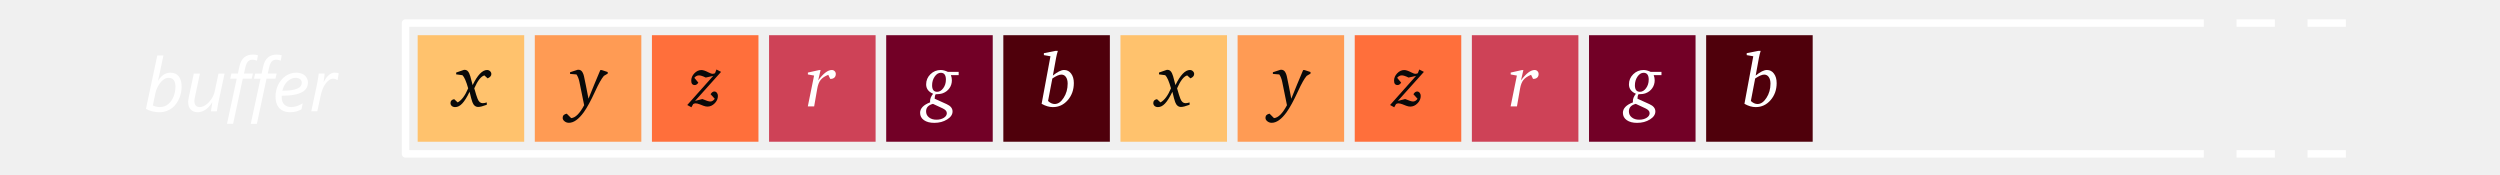
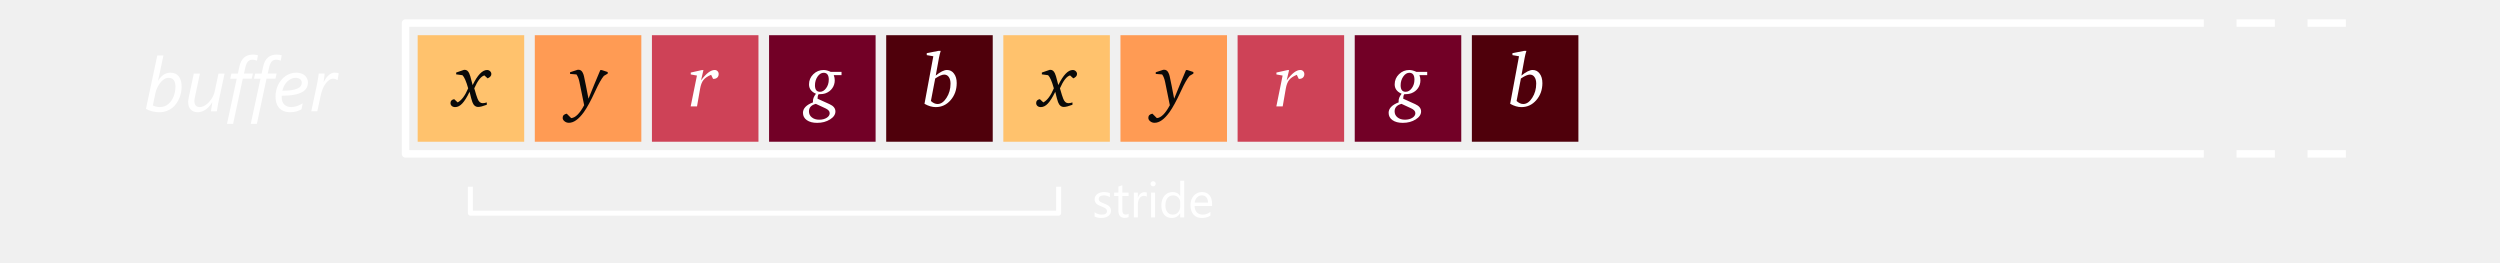
- <svg xmlns="http://www.w3.org/2000/svg" width="200mm" height="14mm" viewBox="0 0 150 10.5" version="1.1" id="svg45051" xml:space="preserve">
+ <svg xmlns="http://www.w3.org/2000/svg" width="200mm" height="21mm" viewBox="0 0 150 15.75" version="1.1" id="svg45051" xml:space="preserve">
  <defs id="defs45048">
    <clipPath clipPathUnits="userSpaceOnUse" id="clipPath36213">
      <path style="fill:#c8c8c8;fill-opacity:1;stroke:none;stroke-width:0.266;stroke-linejoin:round;stroke-dasharray:none;stroke-opacity:1" d="m 1.693,1.552 v 4.792 l 5.322,2.779e-4 V 1.301 Z" id="path36215" />
    </clipPath>
    <g id="id-33d38a86-213f-4216-83fe-e5d3aaf5a9a0-7">
      <g id="id-63081c7e-d8f8-4499-af6a-5584df8cef2c-8" />
      <g id="id-89c9330e-e3e8-40ee-a9c4-adcd40504994-4">
        <path d="m 2.578,-6.812 c 0,0 0,-0.109 -0.141,-0.109 -0.219,0 -0.953,0.078 -1.219,0.109 -0.078,0 -0.188,0.016 -0.188,0.203 0,0.109 0.109,0.109 0.25,0.109 0.484,0 0.5,0.094 0.5,0.172 L 1.75,-6.125 0.484,-1.141 C 0.453,-1.031 0.438,-0.969 0.438,-0.812 c 0,0.578 0.438,0.922 0.906,0.922 0.328,0 0.578,-0.203 0.75,-0.562 0.172,-0.375 0.297,-0.953 0.297,-0.969 0,-0.109 -0.094,-0.109 -0.125,-0.109 -0.094,0 -0.109,0.047 -0.125,0.188 C 1.969,-0.703 1.781,-0.109 1.375,-0.109 c -0.297,0 -0.297,-0.312 -0.297,-0.453 0,-0.25 0.016,-0.297 0.062,-0.484 z m 0,0" id="id-afb6c5ea-f609-4038-81a3-b442c04c5ccb-0" />
      </g>
    </g>
    <g id="id-55b47f2a-5c53-4407-8cc8-4ebd0b246e83-4">
      <g id="id-22311807-f4f7-4eb3-8e47-32da44d9ab5c-0" />
      <g id="id-e0a4b2e1-1d49-41ac-8a2b-695fdf429c38-1">
        <path d="m 4.75,-2.359 c 0,-1.562 -0.922,-2.047 -1.656,-2.047 -1.375,0 -2.688,1.422 -2.688,2.828 0,0.938 0.594,1.688 1.625,1.688 0.625,0 1.344,-0.234 2.094,-0.844 0.125,0.531 0.453,0.844 0.906,0.844 0.531,0 0.844,-0.547 0.844,-0.703 0,-0.078 -0.062,-0.109 -0.125,-0.109 -0.062,0 -0.094,0.031 -0.125,0.109 -0.188,0.484 -0.547,0.484 -0.562,0.484 -0.312,0 -0.312,-0.781 -0.312,-1.016 0,-0.203 0,-0.234 0.109,-0.344 C 5.797,-2.656 6,-3.812 6,-3.812 6,-3.844 5.984,-3.922 5.875,-3.922 c -0.094,0 -0.094,0.031 -0.141,0.219 -0.188,0.625 -0.516,1.375 -0.984,1.969 z m -0.656,1.375 c -0.891,0.766 -1.656,0.875 -2.047,0.875 -0.594,0 -0.906,-0.453 -0.906,-1.094 0,-0.484 0.266,-1.562 0.578,-2.062 C 2.188,-4 2.734,-4.188 3.078,-4.188 c 0.984,0 0.984,1.312 0.984,2.078 0,0.375 0,0.953 0.031,1.125 z m 0,0" id="id-91dcec1b-b5af-4567-bde2-8eff75e689b9-5" />
      </g>
    </g>
  </defs>
  <g id="layer1">
-     <g aria-label="buffer" transform="scale(1.000053,0.9999469)" id="text2075" style="font-size:4.527px;line-height:1.25;font-family:'Lucida Console';-inkscape-font-specification:'Lucida Console';letter-spacing:0px;word-spacing:0px;fill:#ffffff;stroke-width:0.255;fill-opacity:1">
+     <g aria-label="buffer" transform="scale(1.000053,0.9999469)" id="text2075" style="font-size:4.527px;line-height:1.25;font-family:'Lucida Console';-inkscape-font-specification:'Lucida Console';letter-spacing:0px;word-spacing:0px;fill:#ffffff;fill-opacity:1;stroke-width:0.255">
      <path d="m 10.898,5.207 q 0,0.15 -0.031,0.323 -0.031,0.17 -0.099,0.34 -0.069,0.168 -0.175,0.325 -0.106,0.157 -0.256,0.276 -0.148,0.119 -0.345,0.192 -0.195,0.071 -0.442,0.071 -0.102,0 -0.21,-0.015 Q 9.232,6.706 9.128,6.679 9.024,6.652 8.929,6.615 8.834,6.577 8.757,6.529 L 9.437,3.328 H 9.804 L 9.577,4.411 Q 9.552,4.52 9.526,4.639 9.502,4.758 9.477,4.851 h 0.004 q 0.071,-0.113 0.15,-0.203 0.08,-0.091 0.17,-0.155 0.093,-0.064 0.197,-0.097 0.106,-0.035 0.23,-0.035 0.323,0 0.495,0.221 0.175,0.221 0.175,0.626 z m -0.371,0.009 q 0,-0.126 -0.024,-0.228 -0.022,-0.102 -0.073,-0.172 -0.049,-0.071 -0.126,-0.108 -0.077,-0.038 -0.188,-0.038 -0.139,0 -0.267,0.082 Q 9.72,4.833 9.614,4.968 9.508,5.103 9.431,5.273 9.353,5.443 9.318,5.62 L 9.17,6.325 q 0.075,0.042 0.188,0.071 0.115,0.029 0.236,0.029 0.157,0 0.287,-0.051 0.13,-0.053 0.234,-0.144 0.104,-0.091 0.181,-0.21 0.077,-0.119 0.128,-0.252 0.051,-0.135 0.075,-0.276 0.027,-0.144 0.027,-0.276 z" style="font-style:italic;font-family:'Segoe UI';-inkscape-font-specification:'Segoe UI Italic';fill:#ffffff;fill-opacity:1" id="path5004" />
      <path d="m 13.126,6.036 q -0.02,0.086 -0.038,0.179 -0.015,0.093 -0.031,0.179 -0.015,0.086 -0.027,0.161 -0.011,0.075 -0.018,0.124 h -0.354 q 0.011,-0.086 0.024,-0.179 0.015,-0.095 0.029,-0.175 0.015,-0.093 0.029,-0.181 h -0.009 q -0.077,0.122 -0.172,0.23 -0.093,0.106 -0.203,0.188 -0.108,0.08 -0.232,0.126 -0.122,0.046 -0.254,0.046 -0.146,0 -0.256,-0.046 -0.108,-0.044 -0.181,-0.126 -0.073,-0.082 -0.111,-0.197 -0.035,-0.115 -0.035,-0.256 0,-0.029 0.009,-0.086 0.009,-0.057 0.02,-0.124 0.011,-0.066 0.024,-0.13 0.015,-0.066 0.024,-0.113 l 0.263,-1.24 h 0.367 l -0.281,1.326 q -0.009,0.035 -0.018,0.082 -0.009,0.046 -0.018,0.093 -0.007,0.046 -0.011,0.086 -0.004,0.038 -0.004,0.06 0,0.166 0.08,0.265 0.082,0.097 0.243,0.097 0.097,0 0.195,-0.04 0.097,-0.04 0.188,-0.106 0.093,-0.069 0.175,-0.157 0.082,-0.091 0.148,-0.19 0.066,-0.102 0.113,-0.208 0.046,-0.106 0.069,-0.203 l 0.236,-1.105 h 0.365 z" style="font-style:italic;font-family:'Segoe UI';-inkscape-font-specification:'Segoe UI Italic';fill:#ffffff;fill-opacity:1" id="path5006" />
-       <path d="m 15.416,3.642 q -0.022,-0.011 -0.053,-0.02 -0.031,-0.011 -0.066,-0.02 -0.035,-0.009 -0.075,-0.013 -0.038,-0.007 -0.073,-0.007 -0.181,0 -0.281,0.119 -0.097,0.117 -0.148,0.351 l -0.082,0.362 h 0.535 l -0.073,0.307 h -0.535 l -0.579,2.708 h -0.367 l 0.584,-2.708 h -0.389 l 0.069,-0.307 h 0.389 l 0.091,-0.42 q 0.042,-0.195 0.117,-0.332 0.075,-0.137 0.179,-0.223 0.104,-0.086 0.234,-0.126 0.133,-0.04 0.29,-0.04 0.082,0 0.159,0.013 0.08,0.013 0.135,0.031 z" style="font-style:italic;font-family:'Segoe UI';-inkscape-font-specification:'Segoe UI Italic';fill:#ffffff;fill-opacity:1" id="path5008" />
-       <path d="m 16.842,3.642 q -0.022,-0.011 -0.053,-0.02 -0.031,-0.011 -0.066,-0.02 -0.035,-0.009 -0.075,-0.013 -0.038,-0.007 -0.073,-0.007 -0.181,0 -0.281,0.119 -0.097,0.117 -0.148,0.351 l -0.082,0.362 h 0.535 l -0.073,0.307 H 15.991 L 15.412,7.431 H 15.045 L 15.628,4.723 h -0.389 l 0.069,-0.307 h 0.389 l 0.091,-0.42 q 0.042,-0.195 0.117,-0.332 0.075,-0.137 0.179,-0.223 0.104,-0.086 0.234,-0.126 0.133,-0.04 0.29,-0.04 0.082,0 0.159,0.013 0.08,0.013 0.135,0.031 z" style="font-style:italic;font-family:'Segoe UI';-inkscape-font-specification:'Segoe UI Italic';fill:#ffffff;fill-opacity:1" id="path5010" />
+       <path d="m 15.416,3.642 q -0.022,-0.011 -0.053,-0.02 -0.031,-0.011 -0.066,-0.02 -0.035,-0.009 -0.075,-0.013 -0.038,-0.007 -0.073,-0.007 -0.181,0 -0.281,0.119 -0.097,0.117 -0.148,0.351 l -0.082,0.362 h 0.535 l -0.073,0.307 H 14.565 L 13.986,7.431 h -0.367 l 0.584,-2.708 h -0.389 l 0.069,-0.307 h 0.389 l 0.091,-0.42 q 0.042,-0.195 0.117,-0.332 0.075,-0.137 0.179,-0.223 0.104,-0.086 0.234,-0.126 0.133,-0.04 0.29,-0.04 0.082,0 0.159,0.013 0.08,0.013 0.135,0.031 z" style="font-style:italic;font-family:'Segoe UI';-inkscape-font-specification:'Segoe UI Italic';fill:#ffffff;fill-opacity:1" id="path5008" />
+       <path d="M 16.842,3.642 Q 16.82,3.631 16.789,3.622 16.758,3.611 16.723,3.602 16.687,3.593 16.647,3.589 q -0.038,-0.007 -0.073,-0.007 -0.181,0 -0.281,0.119 -0.097,0.117 -0.148,0.351 l -0.082,0.362 h 0.535 l -0.073,0.307 H 15.991 L 15.412,7.431 H 15.045 L 15.628,4.723 h -0.389 l 0.069,-0.307 h 0.389 l 0.091,-0.42 q 0.042,-0.195 0.117,-0.332 0.075,-0.137 0.179,-0.223 0.104,-0.086 0.234,-0.126 0.133,-0.04 0.29,-0.04 0.082,0 0.159,0.013 0.08,0.013 0.135,0.031 z" style="font-style:italic;font-family:'Segoe UI';-inkscape-font-specification:'Segoe UI Italic';fill:#ffffff;fill-opacity:1" id="path5010" />
      <path d="m 18.475,4.946 q 0,0.179 -0.08,0.327 -0.08,0.146 -0.263,0.252 -0.183,0.104 -0.484,0.161 -0.301,0.057 -0.743,0.06 -0.004,0.024 -0.004,0.051 0,0.024 0,0.044 0,0.119 0.033,0.225 0.033,0.106 0.102,0.186 0.071,0.08 0.179,0.126 0.111,0.046 0.261,0.046 0.153,0 0.334,-0.057 0.183,-0.06 0.349,-0.168 l -0.069,0.358 q -0.122,0.071 -0.29,0.124 -0.168,0.053 -0.376,0.053 -0.25,0 -0.422,-0.077 -0.17,-0.077 -0.276,-0.206 -0.104,-0.13 -0.15,-0.298 -0.046,-0.17 -0.046,-0.356 0,-0.199 0.044,-0.382 0.044,-0.186 0.124,-0.345 0.082,-0.159 0.195,-0.29 0.113,-0.133 0.25,-0.225 0.137,-0.093 0.294,-0.144 0.157,-0.051 0.325,-0.051 0.175,0 0.307,0.046 0.135,0.046 0.223,0.128 0.091,0.08 0.137,0.186 0.046,0.106 0.046,0.225 z m -0.369,0.018 q 0,-0.139 -0.104,-0.217 -0.102,-0.077 -0.272,-0.077 -0.135,0 -0.261,0.06 -0.126,0.057 -0.232,0.161 -0.106,0.102 -0.183,0.245 -0.077,0.141 -0.113,0.307 0.316,0 0.537,-0.031 0.221,-0.033 0.36,-0.095 0.139,-0.062 0.203,-0.15 0.064,-0.091 0.064,-0.203 z" style="font-style:italic;font-family:'Segoe UI';-inkscape-font-specification:'Segoe UI Italic';fill:#ffffff;fill-opacity:1" id="path5012" />
      <path d="m 20.255,4.8 h -0.009 q -0.044,-0.027 -0.117,-0.051 -0.071,-0.027 -0.141,-0.027 -0.128,0 -0.245,0.084 -0.117,0.082 -0.214,0.219 -0.095,0.135 -0.168,0.309 -0.071,0.175 -0.111,0.358 l -0.212,0.986 h -0.362 l 0.318,-1.503 q 0.02,-0.093 0.04,-0.195 0.02,-0.102 0.035,-0.203 0.018,-0.102 0.031,-0.195 0.013,-0.093 0.02,-0.168 h 0.358 q -0.007,0.066 -0.015,0.141 -0.009,0.073 -0.018,0.144 -0.009,0.069 -0.018,0.126 -0.009,0.055 -0.013,0.086 h 0.009 q 0.071,-0.126 0.144,-0.228 0.073,-0.102 0.153,-0.172 0.082,-0.073 0.172,-0.113 0.091,-0.04 0.197,-0.04 0.062,0 0.122,0.013 0.062,0.011 0.111,0.024 z" style="font-style:italic;font-family:'Segoe UI';-inkscape-font-specification:'Segoe UI Italic';fill:#ffffff;fill-opacity:1" id="path5014" />
    </g>
    <rect style="opacity:1;fill:#ffc26d;fill-opacity:1;stroke-width:0.3;stroke-linejoin:round" id="rect732" width="6.392" height="6.392" x="25.06" y="2.112" rx="0" ry="0" />
    <rect style="opacity:1;fill:#ff9b54;fill-opacity:1;stroke-width:0.3;stroke-linejoin:round" id="rect2317" width="6.392" height="6.392" x="32.088" y="2.112" rx="0" ry="0" />
-     <rect style="opacity:1;fill:#ff6f3b;fill-opacity:1;stroke-width:0.3;stroke-linejoin:round" id="rect2319" width="6.392" height="6.392" x="39.116" y="2.112" rx="0" ry="0" />
-     <rect style="opacity:1;fill:#ce4257;fill-opacity:1;stroke-width:0.3;stroke-linejoin:round" id="rect2321" width="6.392" height="6.392" x="46.144" y="2.112" rx="0" ry="0" />
-     <rect style="opacity:1;fill:#720026;fill-opacity:1;stroke-width:0.3;stroke-linejoin:round" id="rect2323" width="6.392" height="6.392" x="53.172" y="2.112" rx="0" ry="0" />
-     <rect style="opacity:1;fill:#4f000b;fill-opacity:1;stroke-width:0.3;stroke-linejoin:round" id="rect2325" width="6.392" height="6.392" x="60.2" y="2.112" rx="0" ry="0" />
-     <rect style="opacity:1;fill:#ffc26d;fill-opacity:1;stroke-width:0.3;stroke-linejoin:round" id="rect3224" width="6.392" height="6.392" x="67.228" y="2.112" rx="0" ry="0" />
-     <rect style="opacity:1;fill:#ff9b54;fill-opacity:1;stroke-width:0.3;stroke-linejoin:round" id="rect3226" width="6.392" height="6.392" x="74.256" y="2.112" rx="0" ry="0" />
-     <rect style="opacity:1;fill:#ff6f3b;fill-opacity:1;stroke-width:0.3;stroke-linejoin:round" id="rect3228" width="6.392" height="6.392" x="81.284" y="2.112" rx="0" ry="0" />
-     <rect style="opacity:1;fill:#ce4257;fill-opacity:1;stroke-width:0.3;stroke-linejoin:round" id="rect3230" width="6.392" height="6.392" x="88.312" y="2.112" rx="0" ry="0" />
-     <rect style="opacity:1;fill:#720026;fill-opacity:1;stroke-width:0.3;stroke-linejoin:round" id="rect3232" width="6.392" height="6.392" x="95.341" y="2.112" rx="0" ry="0" />
-     <rect style="opacity:1;fill:#4f000b;fill-opacity:1;stroke-width:0.3;stroke-linejoin:round" id="rect3234" width="6.392" height="6.392" x="102.369" y="2.112" rx="0" ry="0" />
+     <rect style="opacity:1;fill:#ce4257;fill-opacity:1;stroke-width:0.3;stroke-linejoin:round" id="rect2321" width="6.392" height="6.392" x="39.116" y="2.112" rx="0" ry="0" />
+     <rect style="opacity:1;fill:#720026;fill-opacity:1;stroke-width:0.3;stroke-linejoin:round" id="rect2323" width="6.392" height="6.392" x="46.144" y="2.112" rx="0" ry="0" />
+     <rect style="opacity:1;fill:#4f000b;fill-opacity:1;stroke-width:0.3;stroke-linejoin:round" id="rect2325" width="6.392" height="6.392" x="53.172" y="2.112" rx="0" ry="0" />
+     <rect style="opacity:1;fill:#ffc26d;fill-opacity:1;stroke-width:0.3;stroke-linejoin:round" id="rect3224" width="6.392" height="6.392" x="60.2" y="2.112" rx="0" ry="0" />
+     <rect style="opacity:1;fill:#ff9b54;fill-opacity:1;stroke-width:0.3;stroke-linejoin:round" id="rect3226" width="6.392" height="6.392" x="67.228" y="2.112" rx="0" ry="0" />
+     <rect style="opacity:1;fill:#ce4257;fill-opacity:1;stroke-width:0.3;stroke-linejoin:round" id="rect3230" width="6.392" height="6.392" x="74.256" y="2.112" rx="0" ry="0" />
+     <rect style="opacity:1;fill:#720026;fill-opacity:1;stroke-width:0.3;stroke-linejoin:round" id="rect3232" width="6.392" height="6.392" x="81.284" y="2.112" rx="0" ry="0" />
+     <rect style="opacity:1;fill:#4f000b;fill-opacity:1;stroke-width:0.3;stroke-linejoin:round" id="rect3234" width="6.392" height="6.392" x="88.312" y="2.112" rx="0" ry="0" />
    <g id="g2047" transform="translate(5.65788,-19.23968)" style="stroke:#ffffff;stroke-opacity:1">
      <path style="opacity:1;fill:none;fill-opacity:1;stroke:#ffffff;stroke-width:0.45;stroke-linejoin:round;stroke-dasharray:none;stroke-opacity:1" d="M 126.572,28.472 H 18.674 l -1e-6,-7.848 H 126.572" id="path1936" />
      <path style="opacity:1;fill:none;fill-opacity:1;stroke:#ffffff;stroke-width:0.45;stroke-linejoin:round;stroke-dasharray:none;stroke-opacity:1" d="m 130.833,28.472 h -2.298 m 0,-7.848 h 2.298" id="path2036" />
      <path style="opacity:1;fill:none;fill-opacity:1;stroke:#ffffff;stroke-width:0.45;stroke-linejoin:round;stroke-dasharray:none;stroke-opacity:1" d="m 135.093,28.472 h -2.298 m 0,-7.848 h 2.298" id="path2042" />
    </g>
    <g aria-label="x" transform="scale(1.000053,0.9999469)" id="text3460" style="font-size:4.527px;line-height:1.25;font-family:'Lucida Console';-inkscape-font-specification:'Lucida Console';letter-spacing:0px;word-spacing:0px;fill:#090909;stroke-width:0.255">
-       <path d="m 29.479,4.444 q 0,0.158 -0.222,0.258 l -0.195,-0.177 q -0.303,0.081 -0.607,0.774 0.131,0.466 0.199,0.629 0.104,0.263 0.303,0.263 0.109,0 0.249,-0.045 v 0.14 q -0.344,0.131 -0.516,0.131 -0.24,0 -0.349,-0.29 -0.059,-0.154 -0.167,-0.62 -0.24,0.493 -0.444,0.706 -0.199,0.213 -0.421,0.213 -0.127,0 -0.204,-0.068 -0.077,-0.068 -0.077,-0.177 0,-0.19 0.222,-0.231 l 0.208,0.195 Q 27.813,5.956 28.089,5.299 27.912,4.67 27.745,4.512 L 27.369,4.462 V 4.353 L 27.826,4.195 q 0.023,-0.005 0.059,-0.005 0.167,0 0.263,0.204 0.041,0.091 0.068,0.181 0.027,0.091 0.14,0.53 0.444,-0.905 0.865,-0.905 0.109,0 0.181,0.072 0.077,0.068 0.077,0.172 z" style="font-style:italic;font-family:'Charter ITC TT';-inkscape-font-specification:'Charter ITC TT Italic'" id="path5017" />
+       <path d="m 29.479,4.444 q 0,0.158 -0.222,0.258 l -0.195,-0.177 q -0.303,0.081 -0.607,0.774 0.131,0.466 0.199,0.629 0.104,0.263 0.303,0.263 0.109,0 0.249,-0.045 V 6.286 q -0.344,0.131 -0.516,0.131 -0.24,0 -0.349,-0.29 -0.059,-0.154 -0.167,-0.62 -0.24,0.493 -0.444,0.706 -0.199,0.213 -0.421,0.213 -0.127,0 -0.204,-0.068 -0.077,-0.068 -0.077,-0.177 0,-0.19 0.222,-0.231 l 0.208,0.195 Q 27.813,5.956 28.089,5.299 27.912,4.67 27.745,4.512 L 27.369,4.462 V 4.353 L 27.826,4.195 q 0.023,-0.005 0.059,-0.005 0.167,0 0.263,0.204 0.041,0.091 0.068,0.181 0.027,0.091 0.14,0.53 0.444,-0.905 0.865,-0.905 0.109,0 0.181,0.072 0.077,0.068 0.077,0.172 z" style="font-style:italic;font-family:'Charter ITC TT';-inkscape-font-specification:'Charter ITC TT Italic'" id="path5017" />
    </g>
    <g aria-label="y" transform="scale(1.000053,0.9999469)" id="text3841" style="font-size:4.527px;line-height:1.25;font-family:'Lucida Console';-inkscape-font-specification:'Lucida Console';letter-spacing:0px;word-spacing:0px;fill:#090909;stroke-width:0.255">
      <path d="m 36.461,4.417 -0.231,0.136 q -0.213,0.249 -0.516,0.914 -0.398,0.865 -0.693,1.272 -0.457,0.629 -0.887,0.629 -0.154,0 -0.263,-0.091 -0.113,-0.086 -0.113,-0.208 0,-0.199 0.244,-0.249 l 0.267,0.267 q 0.38,-0.027 0.779,-0.774 L 34.768,4.937 Q 34.709,4.639 34.587,4.467 l -0.385,-0.032 v -0.1 l 0.444,-0.145 q 0.023,-0.005 0.059,-0.005 0.177,0 0.263,0.19 0.045,0.095 0.068,0.195 0.032,0.131 0.122,0.588 l 0.149,0.765 Q 35.642,5.087 36.017,4.204 h 0.086 l 0.358,0.118 z" style="font-style:italic;font-family:'Charter ITC TT';-inkscape-font-specification:'Charter ITC TT Italic'" id="path5020" />
    </g>
-     <g aria-label="z" transform="scale(1.000053,0.9999469)" id="text3845" style="font-size:4.527px;line-height:1.25;font-family:'Lucida Console';-inkscape-font-specification:'Lucida Console';letter-spacing:0px;word-spacing:0px;fill:#090909;stroke-width:0.255">
-       <path d="M 43.262,4.313 41.701,6.055 42.14,5.942 q 0.349,0.149 0.471,0.149 0.154,0 0.272,-0.163 L 42.633,5.653 q 0.1,-0.163 0.222,-0.163 0.091,0 0.154,0.077 0.063,0.077 0.063,0.19 0,0.249 -0.195,0.444 -0.19,0.195 -0.435,0.195 -0.104,0 -0.24,-0.05 -0.118,-0.045 -0.231,-0.091 -0.149,-0.054 -0.244,-0.054 -0.054,0 -0.136,0.041 l -0.109,0.195 -0.249,-0.136 1.557,-1.747 -0.448,0.1 q -0.263,-0.131 -0.403,-0.131 -0.163,0 -0.281,0.145 l 0.24,0.29 q -0.091,0.145 -0.213,0.145 -0.213,0 -0.213,-0.263 0,-0.244 0.186,-0.439 0.19,-0.199 0.426,-0.199 0.149,0 0.412,0.136 0.172,0.091 0.263,0.091 0.054,0 0.14,-0.036 l 0.086,-0.222 z" style="font-style:italic;font-family:'Charter ITC TT';-inkscape-font-specification:'Charter ITC TT Italic'" id="path5023" />
+     <g aria-label="r" transform="matrix(1.000053,0,0,0.9999469,-7.028103,0)" id="text3849" style="font-size:4.527px;line-height:1.25;font-family:'Lucida Console';-inkscape-font-specification:'Lucida Console';letter-spacing:0px;word-spacing:0px;fill:#ffffff;stroke-width:0.255">
+       <path d="m 50.145,4.444 q 0,0.131 -0.086,0.213 -0.086,0.077 -0.226,0.077 H 49.81 L 49.693,4.489 Q 49.38,4.616 49.236,4.797 49.091,4.978 49.032,5.322 L 48.846,6.386 H 48.466 L 48.842,4.534 48.471,4.467 V 4.353 l 0.67,-0.149 h 0.091 l -0.145,0.62 q 0.462,-0.625 0.819,-0.625 0.104,0 0.172,0.072 0.068,0.068 0.068,0.172 z" style="font-style:italic;font-family:'Charter ITC TT';-inkscape-font-specification:'Charter ITC TT Italic'" id="path5026" />
    </g>
-     <g aria-label="r" transform="scale(1.000053,0.9999469)" id="text3849" style="font-size:4.527px;line-height:1.25;font-family:'Lucida Console';-inkscape-font-specification:'Lucida Console';letter-spacing:0px;word-spacing:0px;fill:#ffffff;stroke-width:0.255">
-       <path d="m 50.145,4.444 q 0,0.131 -0.086,0.213 -0.086,0.077 -0.226,0.077 h -0.023 L 49.693,4.489 q -0.312,0.127 -0.457,0.308 -0.145,0.181 -0.204,0.525 l -0.186,1.064 h -0.38 l 0.376,-1.851 -0.371,-0.068 v -0.113 l 0.67,-0.149 h 0.091 l -0.145,0.62 q 0.462,-0.625 0.819,-0.625 0.104,0 0.172,0.072 0.068,0.068 0.068,0.172 z" style="font-style:italic;font-family:'Charter ITC TT';-inkscape-font-specification:'Charter ITC TT Italic'" id="path5026" />
-     </g>
-     <g aria-label="g" transform="scale(1.000053,0.9999469)" id="text3853" style="font-size:4.527px;line-height:1.25;font-family:'Lucida Console';-inkscape-font-specification:'Lucida Console';letter-spacing:0px;word-spacing:0px;fill:#ffffff;stroke-width:0.255">
+     <g aria-label="g" transform="matrix(1.000053,0,0,0.9999469,-7.028103,0)" id="text3853" style="font-size:4.527px;line-height:1.25;font-family:'Lucida Console';-inkscape-font-specification:'Lucida Console';letter-spacing:0px;word-spacing:0px;fill:#ffffff;stroke-width:0.255">
      <path d="m 57.517,4.507 h -0.466 q 0.059,0.163 0.059,0.308 0,0.267 -0.145,0.475 -0.145,0.208 -0.394,0.303 -0.172,0.063 -0.435,0.063 -0.059,0.104 -0.059,0.267 l 0.72,0.326 q 0.353,0.158 0.353,0.439 0,0.276 -0.326,0.48 -0.326,0.204 -0.77,0.204 -0.389,0 -0.62,-0.163 -0.231,-0.163 -0.231,-0.439 0,-0.398 0.602,-0.629 -0.004,-0.036 -0.004,-0.077 0,-0.208 0.181,-0.439 -0.416,-0.177 -0.416,-0.561 0,-0.358 0.258,-0.611 0.258,-0.253 0.62,-0.253 0.19,0 0.426,0.113 h 0.647 z m -0.765,0.276 q 0,-0.416 -0.308,-0.416 -0.208,0 -0.367,0.231 -0.154,0.226 -0.154,0.521 0,0.389 0.299,0.389 0.213,0 0.371,-0.217 0.158,-0.217 0.158,-0.507 z m 0.054,2.005 q 0,-0.172 -0.258,-0.29 L 55.974,6.232 q -0.412,0.109 -0.412,0.448 0,0.226 0.172,0.362 0.172,0.14 0.448,0.14 0.263,0 0.444,-0.113 0.181,-0.113 0.181,-0.281 z" style="font-style:italic;font-family:'Charter ITC TT';-inkscape-font-specification:'Charter ITC TT Italic'" id="path5029" />
    </g>
-     <g aria-label="b" transform="scale(1.000053,0.9999469)" id="text3857" style="font-size:4.527px;line-height:1.25;font-family:'Lucida Console';-inkscape-font-specification:'Lucida Console';letter-spacing:0px;word-spacing:0px;fill:#ffffff;stroke-width:0.255">
+     <g aria-label="b" transform="matrix(1.000053,0,0,0.9999469,-7.028103,0)" id="text3857" style="font-size:4.527px;line-height:1.25;font-family:'Lucida Console';-inkscape-font-specification:'Lucida Console';letter-spacing:0px;word-spacing:0px;fill:#ffffff;stroke-width:0.255">
      <path d="m 64.427,4.983 q 0,0.607 -0.367,1.028 -0.362,0.416 -0.892,0.416 -0.326,0 -0.674,-0.199 l 0.53,-2.852 -0.394,-0.068 V 3.19 l 0.688,-0.136 h 0.149 q -0.068,0.217 -0.104,0.416 L 63.169,4.534 q 0.412,-0.335 0.674,-0.335 0.263,0 0.421,0.217 0.163,0.217 0.163,0.566 z m -0.371,0.036 q 0,-0.253 -0.104,-0.398 -0.1,-0.145 -0.276,-0.145 -0.19,0 -0.539,0.235 l -0.258,1.349 q 0.195,0.181 0.398,0.181 0.303,0 0.539,-0.371 0.24,-0.371 0.24,-0.851 z" style="font-style:italic;font-family:'Charter ITC TT';-inkscape-font-specification:'Charter ITC TT Italic'" id="path5032" />
    </g>
-     <g aria-label="x" transform="scale(1.000053,0.9999469)" id="text3863" style="font-size:4.527px;line-height:1.25;font-family:'Lucida Console';-inkscape-font-specification:'Lucida Console';letter-spacing:0px;word-spacing:0px;fill:#090909;stroke-width:0.255">
-       <path d="m 71.645,4.444 q 0,0.158 -0.222,0.258 l -0.195,-0.177 q -0.303,0.081 -0.607,0.774 0.131,0.466 0.199,0.629 0.104,0.263 0.303,0.263 0.109,0 0.249,-0.045 v 0.14 q -0.344,0.131 -0.516,0.131 -0.24,0 -0.349,-0.29 -0.059,-0.154 -0.167,-0.62 -0.24,0.493 -0.444,0.706 -0.199,0.213 -0.421,0.213 -0.127,0 -0.204,-0.068 -0.077,-0.068 -0.077,-0.177 0,-0.19 0.222,-0.231 l 0.208,0.195 Q 69.979,5.956 70.255,5.299 70.079,4.67 69.911,4.512 L 69.536,4.462 V 4.353 L 69.993,4.195 q 0.023,-0.005 0.059,-0.005 0.167,0 0.263,0.204 0.041,0.091 0.068,0.181 0.027,0.091 0.14,0.53 0.444,-0.905 0.865,-0.905 0.109,0 0.181,0.072 0.077,0.068 0.077,0.172 z" style="font-style:italic;font-family:'Charter ITC TT';-inkscape-font-specification:'Charter ITC TT Italic'" id="path5035" />
+     <g aria-label="x" transform="matrix(1.000053,0,0,0.9999469,-7.028103,0)" id="text3863" style="font-size:4.527px;line-height:1.25;font-family:'Lucida Console';-inkscape-font-specification:'Lucida Console';letter-spacing:0px;word-spacing:0px;fill:#090909;stroke-width:0.255">
+       <path d="m 71.645,4.444 q 0,0.158 -0.222,0.258 l -0.195,-0.177 q -0.303,0.081 -0.607,0.774 0.131,0.466 0.199,0.629 0.104,0.263 0.303,0.263 0.109,0 0.249,-0.045 V 6.286 q -0.344,0.131 -0.516,0.131 -0.24,0 -0.349,-0.29 -0.059,-0.154 -0.167,-0.62 -0.24,0.493 -0.444,0.706 -0.199,0.213 -0.421,0.213 -0.127,0 -0.204,-0.068 -0.077,-0.068 -0.077,-0.177 0,-0.19 0.222,-0.231 l 0.208,0.195 Q 69.979,5.956 70.255,5.299 70.079,4.67 69.911,4.512 L 69.536,4.462 V 4.353 L 69.993,4.195 q 0.023,-0.005 0.059,-0.005 0.167,0 0.263,0.204 0.041,0.091 0.068,0.181 0.027,0.091 0.14,0.53 0.444,-0.905 0.865,-0.905 0.109,0 0.181,0.072 0.077,0.068 0.077,0.172 z" style="font-style:italic;font-family:'Charter ITC TT';-inkscape-font-specification:'Charter ITC TT Italic'" id="path5035" />
    </g>
-     <g aria-label="y" transform="scale(1.000053,0.9999469)" id="text3867" style="font-size:4.527px;line-height:1.25;font-family:'Lucida Console';-inkscape-font-specification:'Lucida Console';letter-spacing:0px;word-spacing:0px;fill:#090909;stroke-width:0.255">
+     <g aria-label="y" transform="matrix(1.000053,0,0,0.9999469,-7.028103,0)" id="text3867" style="font-size:4.527px;line-height:1.25;font-family:'Lucida Console';-inkscape-font-specification:'Lucida Console';letter-spacing:0px;word-spacing:0px;fill:#090909;stroke-width:0.255">
      <path d="m 78.627,4.417 -0.231,0.136 q -0.213,0.249 -0.516,0.914 -0.398,0.865 -0.693,1.272 -0.457,0.629 -0.887,0.629 -0.154,0 -0.263,-0.091 -0.113,-0.086 -0.113,-0.208 0,-0.199 0.244,-0.249 l 0.267,0.267 q 0.38,-0.027 0.779,-0.774 L 76.934,4.937 Q 76.876,4.639 76.753,4.467 L 76.369,4.435 v -0.1 l 0.444,-0.145 q 0.023,-0.005 0.059,-0.005 0.177,0 0.263,0.19 0.045,0.095 0.068,0.195 0.032,0.131 0.122,0.588 L 77.473,5.924 Q 77.808,5.087 78.184,4.204 h 0.086 l 0.358,0.118 z" style="font-style:italic;font-family:'Charter ITC TT';-inkscape-font-specification:'Charter ITC TT Italic'" id="path5038" />
    </g>
-     <g aria-label="z" transform="scale(1.000053,0.9999469)" id="text3871" style="font-size:4.527px;line-height:1.25;font-family:'Lucida Console';-inkscape-font-specification:'Lucida Console';letter-spacing:0px;word-spacing:0px;fill:#090909;stroke-width:0.255">
-       <path d="M 85.429,4.313 83.867,6.055 84.306,5.942 q 0.349,0.149 0.471,0.149 0.154,0 0.272,-0.163 L 84.8,5.653 q 0.1,-0.163 0.222,-0.163 0.091,0 0.154,0.077 0.063,0.077 0.063,0.19 0,0.249 -0.195,0.444 -0.19,0.195 -0.435,0.195 -0.104,0 -0.24,-0.05 -0.118,-0.045 -0.231,-0.091 -0.149,-0.054 -0.244,-0.054 -0.054,0 -0.136,0.041 l -0.109,0.195 -0.249,-0.136 1.557,-1.747 -0.448,0.1 q -0.263,-0.131 -0.403,-0.131 -0.163,0 -0.281,0.145 l 0.24,0.29 q -0.091,0.145 -0.213,0.145 -0.213,0 -0.213,-0.263 0,-0.244 0.186,-0.439 0.19,-0.199 0.426,-0.199 0.149,0 0.412,0.136 0.172,0.091 0.263,0.091 0.054,0 0.14,-0.036 l 0.086,-0.222 z" style="font-style:italic;font-family:'Charter ITC TT';-inkscape-font-specification:'Charter ITC TT Italic'" id="path5041" />
+     <g aria-label="r" transform="matrix(1.000053,0,0,0.9999469,-14.05621,0)" id="text3875" style="font-size:4.527px;line-height:1.25;font-family:'Lucida Console';-inkscape-font-specification:'Lucida Console';letter-spacing:0px;word-spacing:0px;fill:#ffffff;stroke-width:0.255">
+       <path d="m 92.312,4.444 q 0,0.131 -0.086,0.213 -0.086,0.077 -0.226,0.077 h -0.023 L 91.859,4.489 Q 91.547,4.616 91.402,4.797 91.257,4.978 91.198,5.322 L 91.013,6.386 H 90.632 L 91.008,4.534 90.637,4.467 V 4.353 l 0.67,-0.149 h 0.091 L 91.252,4.824 q 0.462,-0.625 0.819,-0.625 0.104,0 0.172,0.072 0.068,0.068 0.068,0.172 z" style="font-style:italic;font-family:'Charter ITC TT';-inkscape-font-specification:'Charter ITC TT Italic'" id="path5044" />
    </g>
-     <g aria-label="r" transform="scale(1.000053,0.9999469)" id="text3875" style="font-size:4.527px;line-height:1.25;font-family:'Lucida Console';-inkscape-font-specification:'Lucida Console';letter-spacing:0px;word-spacing:0px;fill:#ffffff;stroke-width:0.255">
-       <path d="m 92.312,4.444 q 0,0.131 -0.086,0.213 -0.086,0.077 -0.226,0.077 h -0.023 L 91.859,4.489 q -0.312,0.127 -0.457,0.308 -0.145,0.181 -0.204,0.525 l -0.186,1.064 h -0.38 l 0.376,-1.851 -0.371,-0.068 v -0.113 l 0.67,-0.149 h 0.091 l -0.145,0.62 q 0.462,-0.625 0.819,-0.625 0.104,0 0.172,0.072 0.068,0.068 0.068,0.172 z" style="font-style:italic;font-family:'Charter ITC TT';-inkscape-font-specification:'Charter ITC TT Italic'" id="path5044" />
-     </g>
-     <g aria-label="g" transform="scale(1.000053,0.9999469)" id="text3879" style="font-size:4.527px;line-height:1.25;font-family:'Lucida Console';-inkscape-font-specification:'Lucida Console';letter-spacing:0px;word-spacing:0px;fill:#ffffff;stroke-width:0.255">
+     <g aria-label="g" transform="matrix(1.000053,0,0,0.9999469,-14.05621,0)" id="text3879" style="font-size:4.527px;line-height:1.25;font-family:'Lucida Console';-inkscape-font-specification:'Lucida Console';letter-spacing:0px;word-spacing:0px;fill:#ffffff;stroke-width:0.255">
      <path d="M 99.683,4.507 H 99.217 q 0.059,0.163 0.059,0.308 0,0.267 -0.145,0.475 -0.145,0.208 -0.394,0.303 -0.172,0.063 -0.435,0.063 -0.059,0.104 -0.059,0.267 l 0.72,0.326 q 0.353,0.158 0.353,0.439 0,0.276 -0.326,0.48 -0.326,0.204 -0.77,0.204 -0.389,0 -0.62,-0.163 -0.231,-0.163 -0.231,-0.439 0,-0.398 0.602,-0.629 -0.004,-0.036 -0.004,-0.077 0,-0.208 0.181,-0.439 -0.416,-0.177 -0.416,-0.561 0,-0.358 0.258,-0.611 0.258,-0.253 0.62,-0.253 0.19,0 0.426,0.113 h 0.647 z m -0.765,0.276 q 0,-0.416 -0.308,-0.416 -0.208,0 -0.367,0.231 -0.154,0.226 -0.154,0.521 0,0.389 0.299,0.389 0.213,0 0.371,-0.217 0.158,-0.217 0.158,-0.507 z m 0.054,2.005 q 0,-0.172 -0.258,-0.29 L 98.14,6.232 q -0.412,0.109 -0.412,0.448 0,0.226 0.172,0.362 0.172,0.14 0.448,0.14 0.263,0 0.444,-0.113 0.181,-0.113 0.181,-0.281 z" style="font-style:italic;font-family:'Charter ITC TT';-inkscape-font-specification:'Charter ITC TT Italic'" id="path5047" />
    </g>
-     <g aria-label="b" transform="scale(1.000053,0.9999469)" id="text3883" style="font-size:4.527px;line-height:1.25;font-family:'Lucida Console';-inkscape-font-specification:'Lucida Console';letter-spacing:0px;word-spacing:0px;fill:#ffffff;stroke-width:0.255">
+     <g aria-label="b" transform="matrix(1.000053,0,0,0.9999469,-14.05621,0)" id="text3883" style="font-size:4.527px;line-height:1.25;font-family:'Lucida Console';-inkscape-font-specification:'Lucida Console';letter-spacing:0px;word-spacing:0px;fill:#ffffff;stroke-width:0.255">
      <path d="m 106.594,4.983 q 0,0.607 -0.367,1.028 -0.362,0.416 -0.892,0.416 -0.326,0 -0.674,-0.199 l 0.53,-2.852 -0.394,-0.068 V 3.19 l 0.688,-0.136 h 0.149 q -0.068,0.217 -0.104,0.416 l -0.195,1.064 q 0.412,-0.335 0.674,-0.335 0.263,0 0.421,0.217 0.163,0.217 0.163,0.566 z m -0.371,0.036 q 0,-0.253 -0.104,-0.398 -0.1,-0.145 -0.276,-0.145 -0.19,0 -0.539,0.235 l -0.258,1.349 q 0.195,0.181 0.398,0.181 0.303,0 0.539,-0.371 0.24,-0.371 0.24,-0.851 z" style="font-style:italic;font-family:'Charter ITC TT';-inkscape-font-specification:'Charter ITC TT Italic'" id="path5050" />
    </g>
    <text xml:space="preserve" style="font-style:normal;font-variant:normal;font-weight:normal;font-stretch:normal;font-size:4.527px;line-height:1.25;font-family:'Lucida Console';-inkscape-font-specification:'Lucida Console';letter-spacing:0px;word-spacing:0px;fill:#090909;fill-opacity:1;stroke:none;stroke-width:0.255" x="8.617" y="-7.831" id="text4998" transform="scale(1.000053,0.9999469)">
      <tspan id="tspan4996" x="8.617" y="-7.831" style="font-style:italic;font-variant:normal;font-weight:normal;font-stretch:normal;font-family:'Segoe UI';-inkscape-font-specification:'Segoe UI Italic';fill:#090909;fill-opacity:1;stroke-width:0.255">buffer</tspan>
    </text>
    <text xml:space="preserve" style="font-style:normal;font-variant:normal;font-weight:normal;font-stretch:normal;font-size:4.527px;line-height:1.25;font-family:'Lucida Console';-inkscape-font-specification:'Lucida Console';letter-spacing:0px;word-spacing:0px;fill:#090909;fill-opacity:1;stroke:none;stroke-width:0.255" x="27.242" y="-8.125" id="text5002" transform="scale(1.000053,0.9999469)">
      <tspan id="tspan5000" x="27.242" y="-8.125" style="font-style:italic;font-variant:normal;font-weight:normal;font-stretch:normal;font-family:'Charter ITC TT';-inkscape-font-specification:'Charter ITC TT Italic';fill:#090909;fill-opacity:1;stroke-width:0.255">x</tspan>
    </text>
+     <path style="fill:none;stroke:#ffffff;stroke-width:0.3;stroke-linejoin:round;stroke-dasharray:none;stroke-opacity:1" d="m 28.223,11.203 v 1.586 l 35.295,0 v -1.586" id="path1632" />
+     <g aria-label="stride" transform="scale(1.000053,0.9999469)" id="text1636" style="font-size:2.969px;line-height:1.25;font-family:'Lucida Console';-inkscape-font-specification:'Lucida Console';text-align:end;letter-spacing:0px;word-spacing:0px;text-anchor:end;fill:#ffffff;stroke-width:0.255">
+       <path d="m 65.672,12.989 v -0.255 q 0.194,0.144 0.428,0.144 0.313,0 0.313,-0.209 0,-0.059 -0.028,-0.1 -0.026,-0.042 -0.072,-0.074 -0.045,-0.032 -0.107,-0.057 -0.061,-0.026 -0.132,-0.054 -0.099,-0.039 -0.174,-0.078 -0.074,-0.041 -0.125,-0.09 -0.049,-0.051 -0.075,-0.115 -0.025,-0.064 -0.025,-0.149 0,-0.104 0.048,-0.184 0.048,-0.081 0.128,-0.135 0.08,-0.055 0.181,-0.083 0.103,-0.028 0.212,-0.028 0.193,0 0.345,0.067 v 0.241 q -0.164,-0.107 -0.377,-0.107 -0.067,0 -0.12,0.016 -0.054,0.015 -0.093,0.042 -0.038,0.028 -0.059,0.067 -0.02,0.038 -0.02,0.084 0,0.058 0.02,0.097 0.022,0.039 0.062,0.07 0.041,0.03 0.099,0.055 0.058,0.025 0.132,0.054 0.099,0.038 0.177,0.078 0.078,0.039 0.133,0.09 0.055,0.049 0.084,0.115 0.03,0.065 0.03,0.155 0,0.11 -0.049,0.191 -0.048,0.081 -0.129,0.135 -0.081,0.054 -0.187,0.08 -0.106,0.026 -0.222,0.026 -0.229,0 -0.397,-0.088 z" style="font-family:'Segoe UI';-inkscape-font-specification:'Segoe UI'" id="path6561" />
+       <path d="m 67.711,13.028 q -0.084,0.046 -0.222,0.046 -0.39,0 -0.39,-0.435 v -0.879 h -0.255 v -0.203 h 0.255 v -0.362 l 0.238,-0.077 v 0.439 h 0.374 v 0.203 h -0.374 v 0.837 q 0,0.149 0.051,0.213 0.051,0.064 0.168,0.064 0.09,0 0.155,-0.049 z" style="font-family:'Segoe UI';-inkscape-font-specification:'Segoe UI'" id="path6563" />
+       <path d="m 68.803,11.799 q -0.062,-0.048 -0.18,-0.048 -0.152,0 -0.255,0.144 -0.101,0.144 -0.101,0.391 v 0.757 h -0.238 v -1.485 h 0.238 v 0.306 h 0.006 q 0.051,-0.157 0.155,-0.244 0.104,-0.088 0.233,-0.088 0.093,0 0.142,0.02 z" style="font-family:'Segoe UI';-inkscape-font-specification:'Segoe UI'" id="path6565" />
+       <path d="m 69.183,11.181 q -0.064,0 -0.109,-0.043 -0.045,-0.043 -0.045,-0.11 0,-0.067 0.045,-0.11 0.045,-0.045 0.109,-0.045 0.065,0 0.11,0.045 0.046,0.043 0.046,0.11 0,0.064 -0.046,0.109 -0.045,0.045 -0.11,0.045 z m 0.116,1.862 h -0.238 v -1.485 H 69.299 Z" style="font-family:'Segoe UI';-inkscape-font-specification:'Segoe UI'" id="path6567" />
+       <path d="m 71.047,13.043 h -0.238 v -0.252 h -0.006 q -0.165,0.287 -0.51,0.287 -0.28,0 -0.448,-0.199 -0.167,-0.2 -0.167,-0.544 0,-0.368 0.186,-0.59 0.186,-0.222 0.494,-0.222 0.306,0 0.445,0.241 h 0.006 v -0.919 h 0.238 z m -0.238,-0.671 v -0.219 q 0,-0.18 -0.119,-0.304 -0.119,-0.125 -0.302,-0.125 -0.217,0 -0.342,0.159 -0.125,0.159 -0.125,0.441 0,0.257 0.119,0.406 0.12,0.148 0.322,0.148 0.199,0 0.322,-0.144 0.125,-0.144 0.125,-0.362 z" style="font-family:'Segoe UI';-inkscape-font-specification:'Segoe UI'" id="path6569" />
+       <path d="m 72.722,12.36 h -1.048 q 0.006,0.248 0.133,0.383 0.128,0.135 0.351,0.135 0.251,0 0.461,-0.165 v 0.223 q -0.196,0.142 -0.518,0.142 -0.315,0 -0.494,-0.202 -0.18,-0.203 -0.18,-0.57 0,-0.347 0.196,-0.564 0.197,-0.219 0.489,-0.219 0.291,0 0.451,0.188 0.159,0.188 0.159,0.523 z m -0.244,-0.202 q -0.002,-0.206 -0.1,-0.32 -0.097,-0.115 -0.271,-0.115 -0.168,0 -0.286,0.12 -0.117,0.12 -0.145,0.315 z" style="font-family:'Segoe UI';-inkscape-font-specification:'Segoe UI'" id="path6571" />
+     </g>
+     <text xml:space="preserve" style="font-style:normal;font-variant:normal;font-weight:normal;font-stretch:normal;font-size:2.969px;line-height:1.25;font-family:'Lucida Console';-inkscape-font-specification:'Lucida Console';text-align:end;letter-spacing:0px;word-spacing:0px;text-anchor:end;fill:#ffffff;fill-opacity:1;stroke:none;stroke-width:0.255" x="86.062" y="-5.22" id="text2812" transform="scale(1.000053,0.9999469)">
+       <tspan id="tspan2810" x="86.062" y="-5.22" style="font-style:normal;font-variant:normal;font-weight:normal;font-stretch:normal;font-family:'Segoe UI';-inkscape-font-specification:'Segoe UI';text-align:end;text-anchor:end;fill:#ffffff;fill-opacity:1;stroke-width:0.255">byte stride</tspan>
+     </text>
  </g>
</svg>
